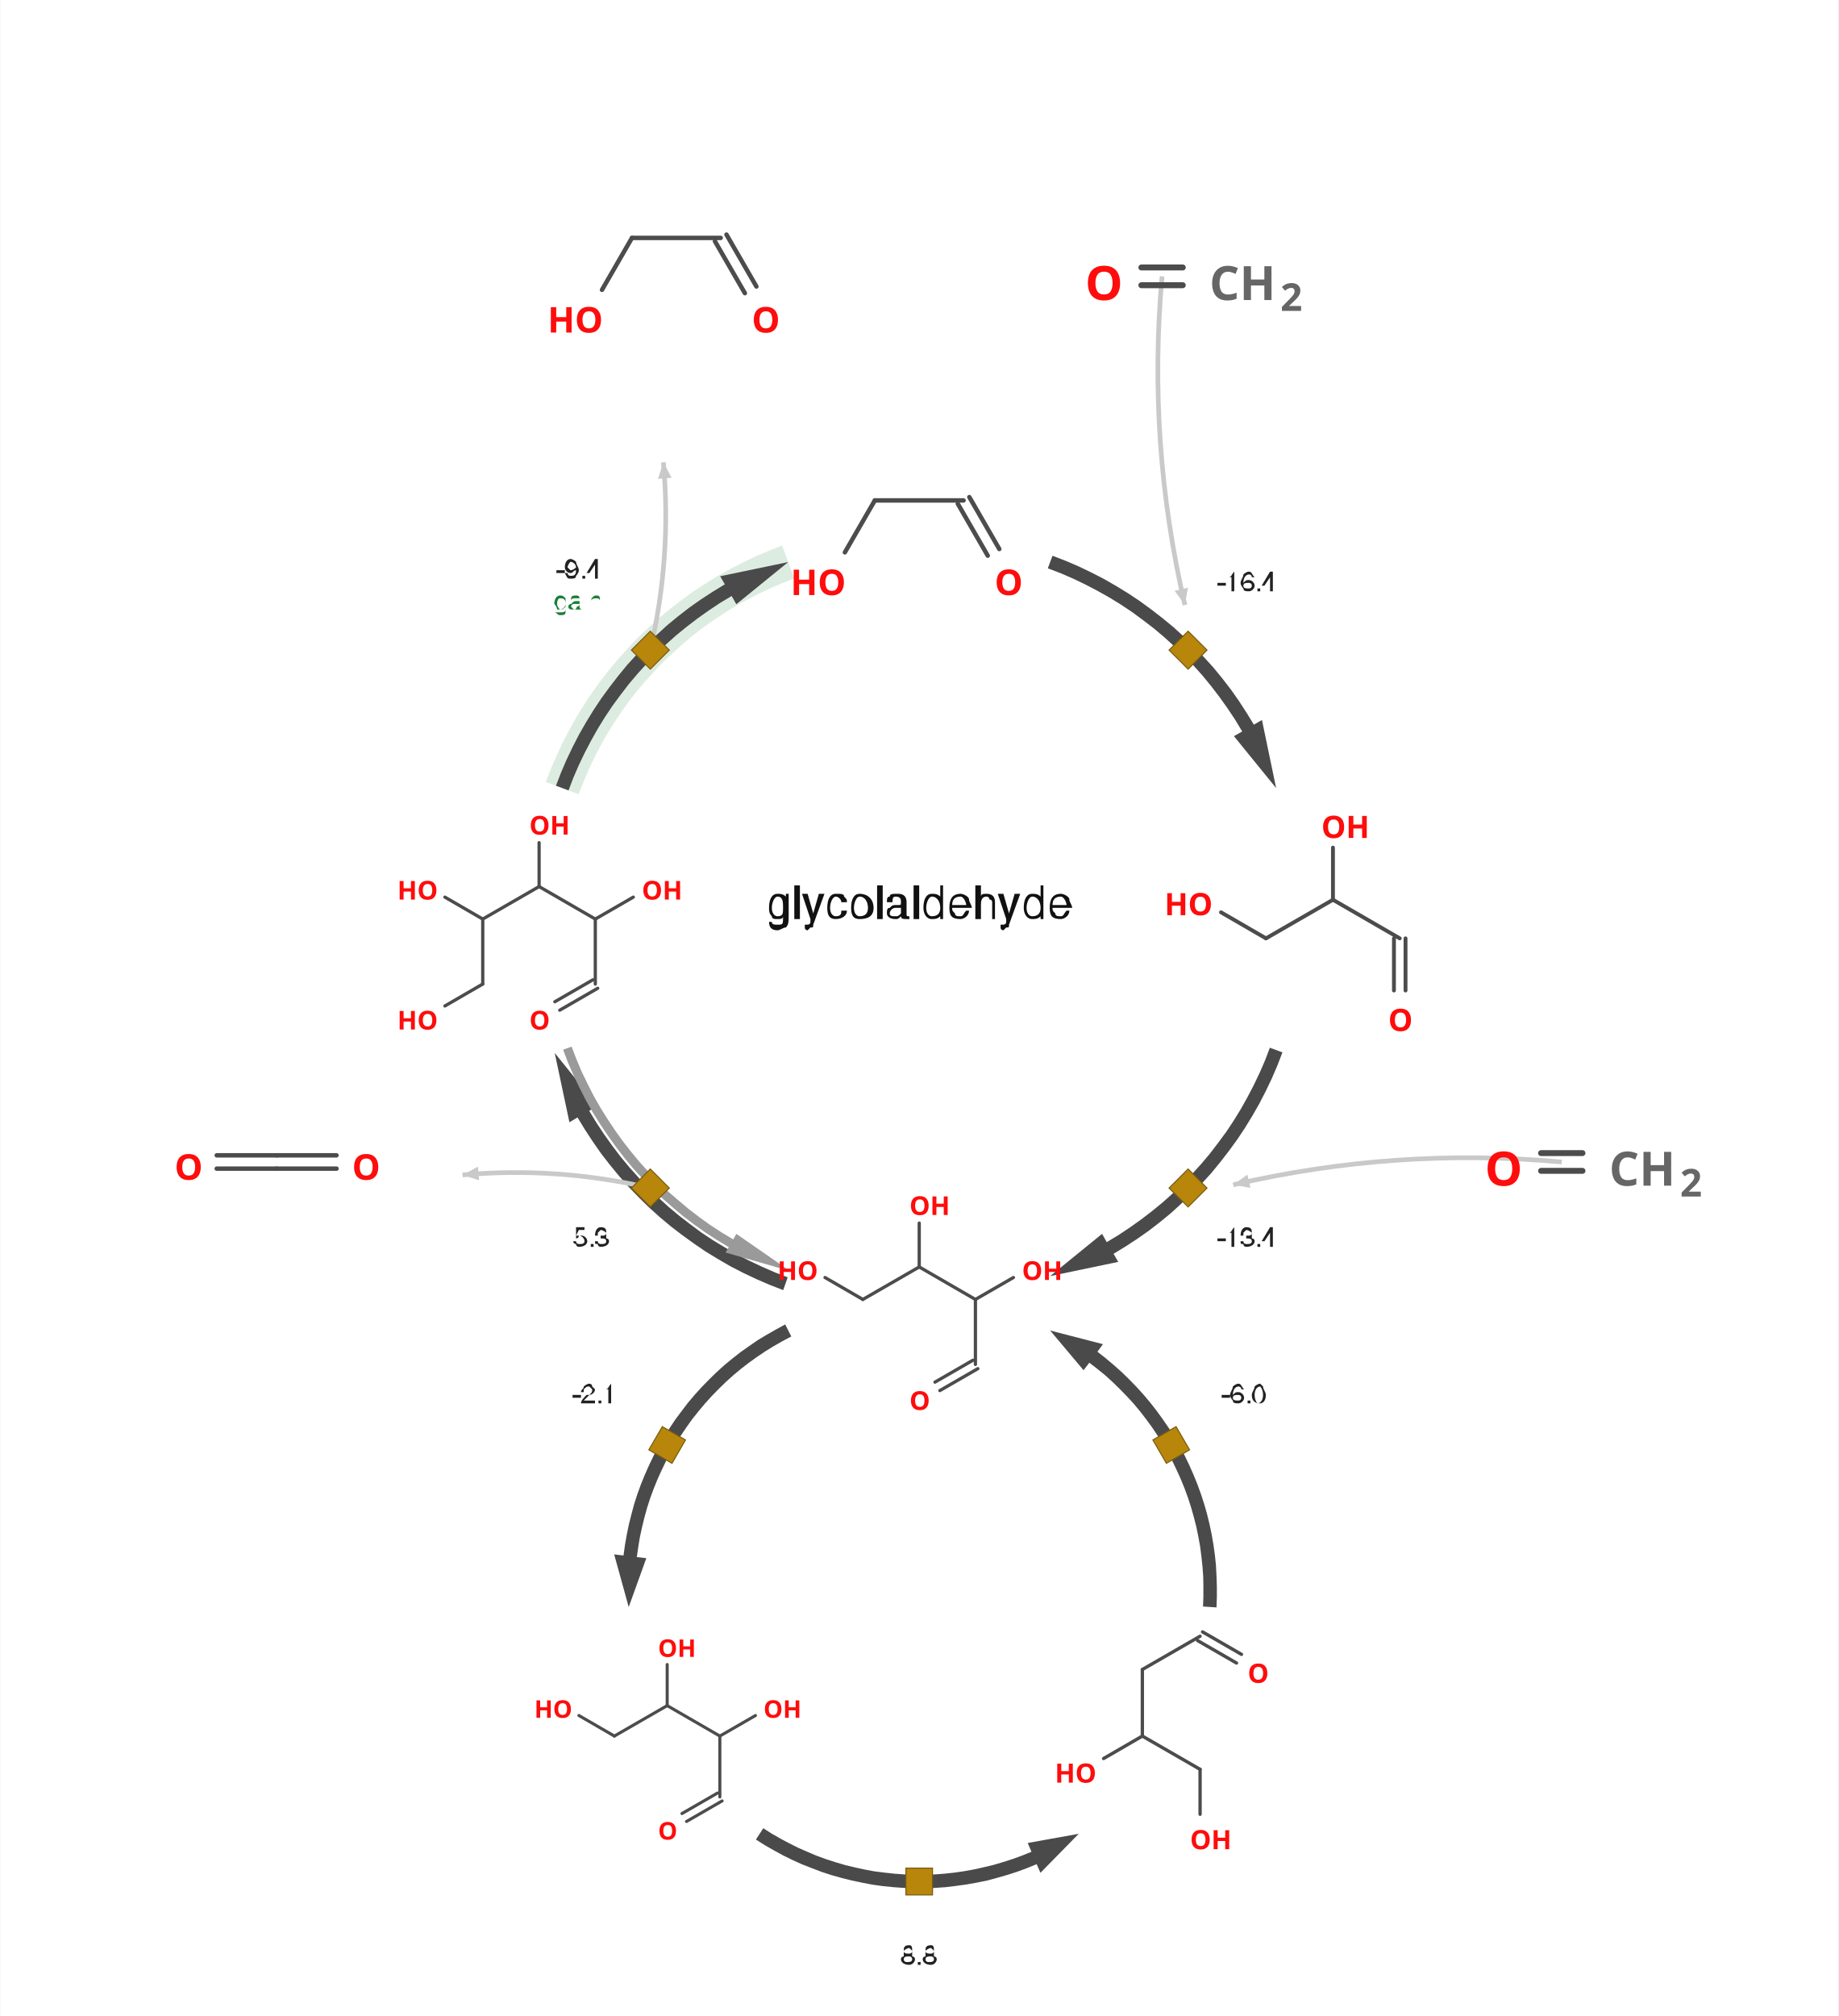
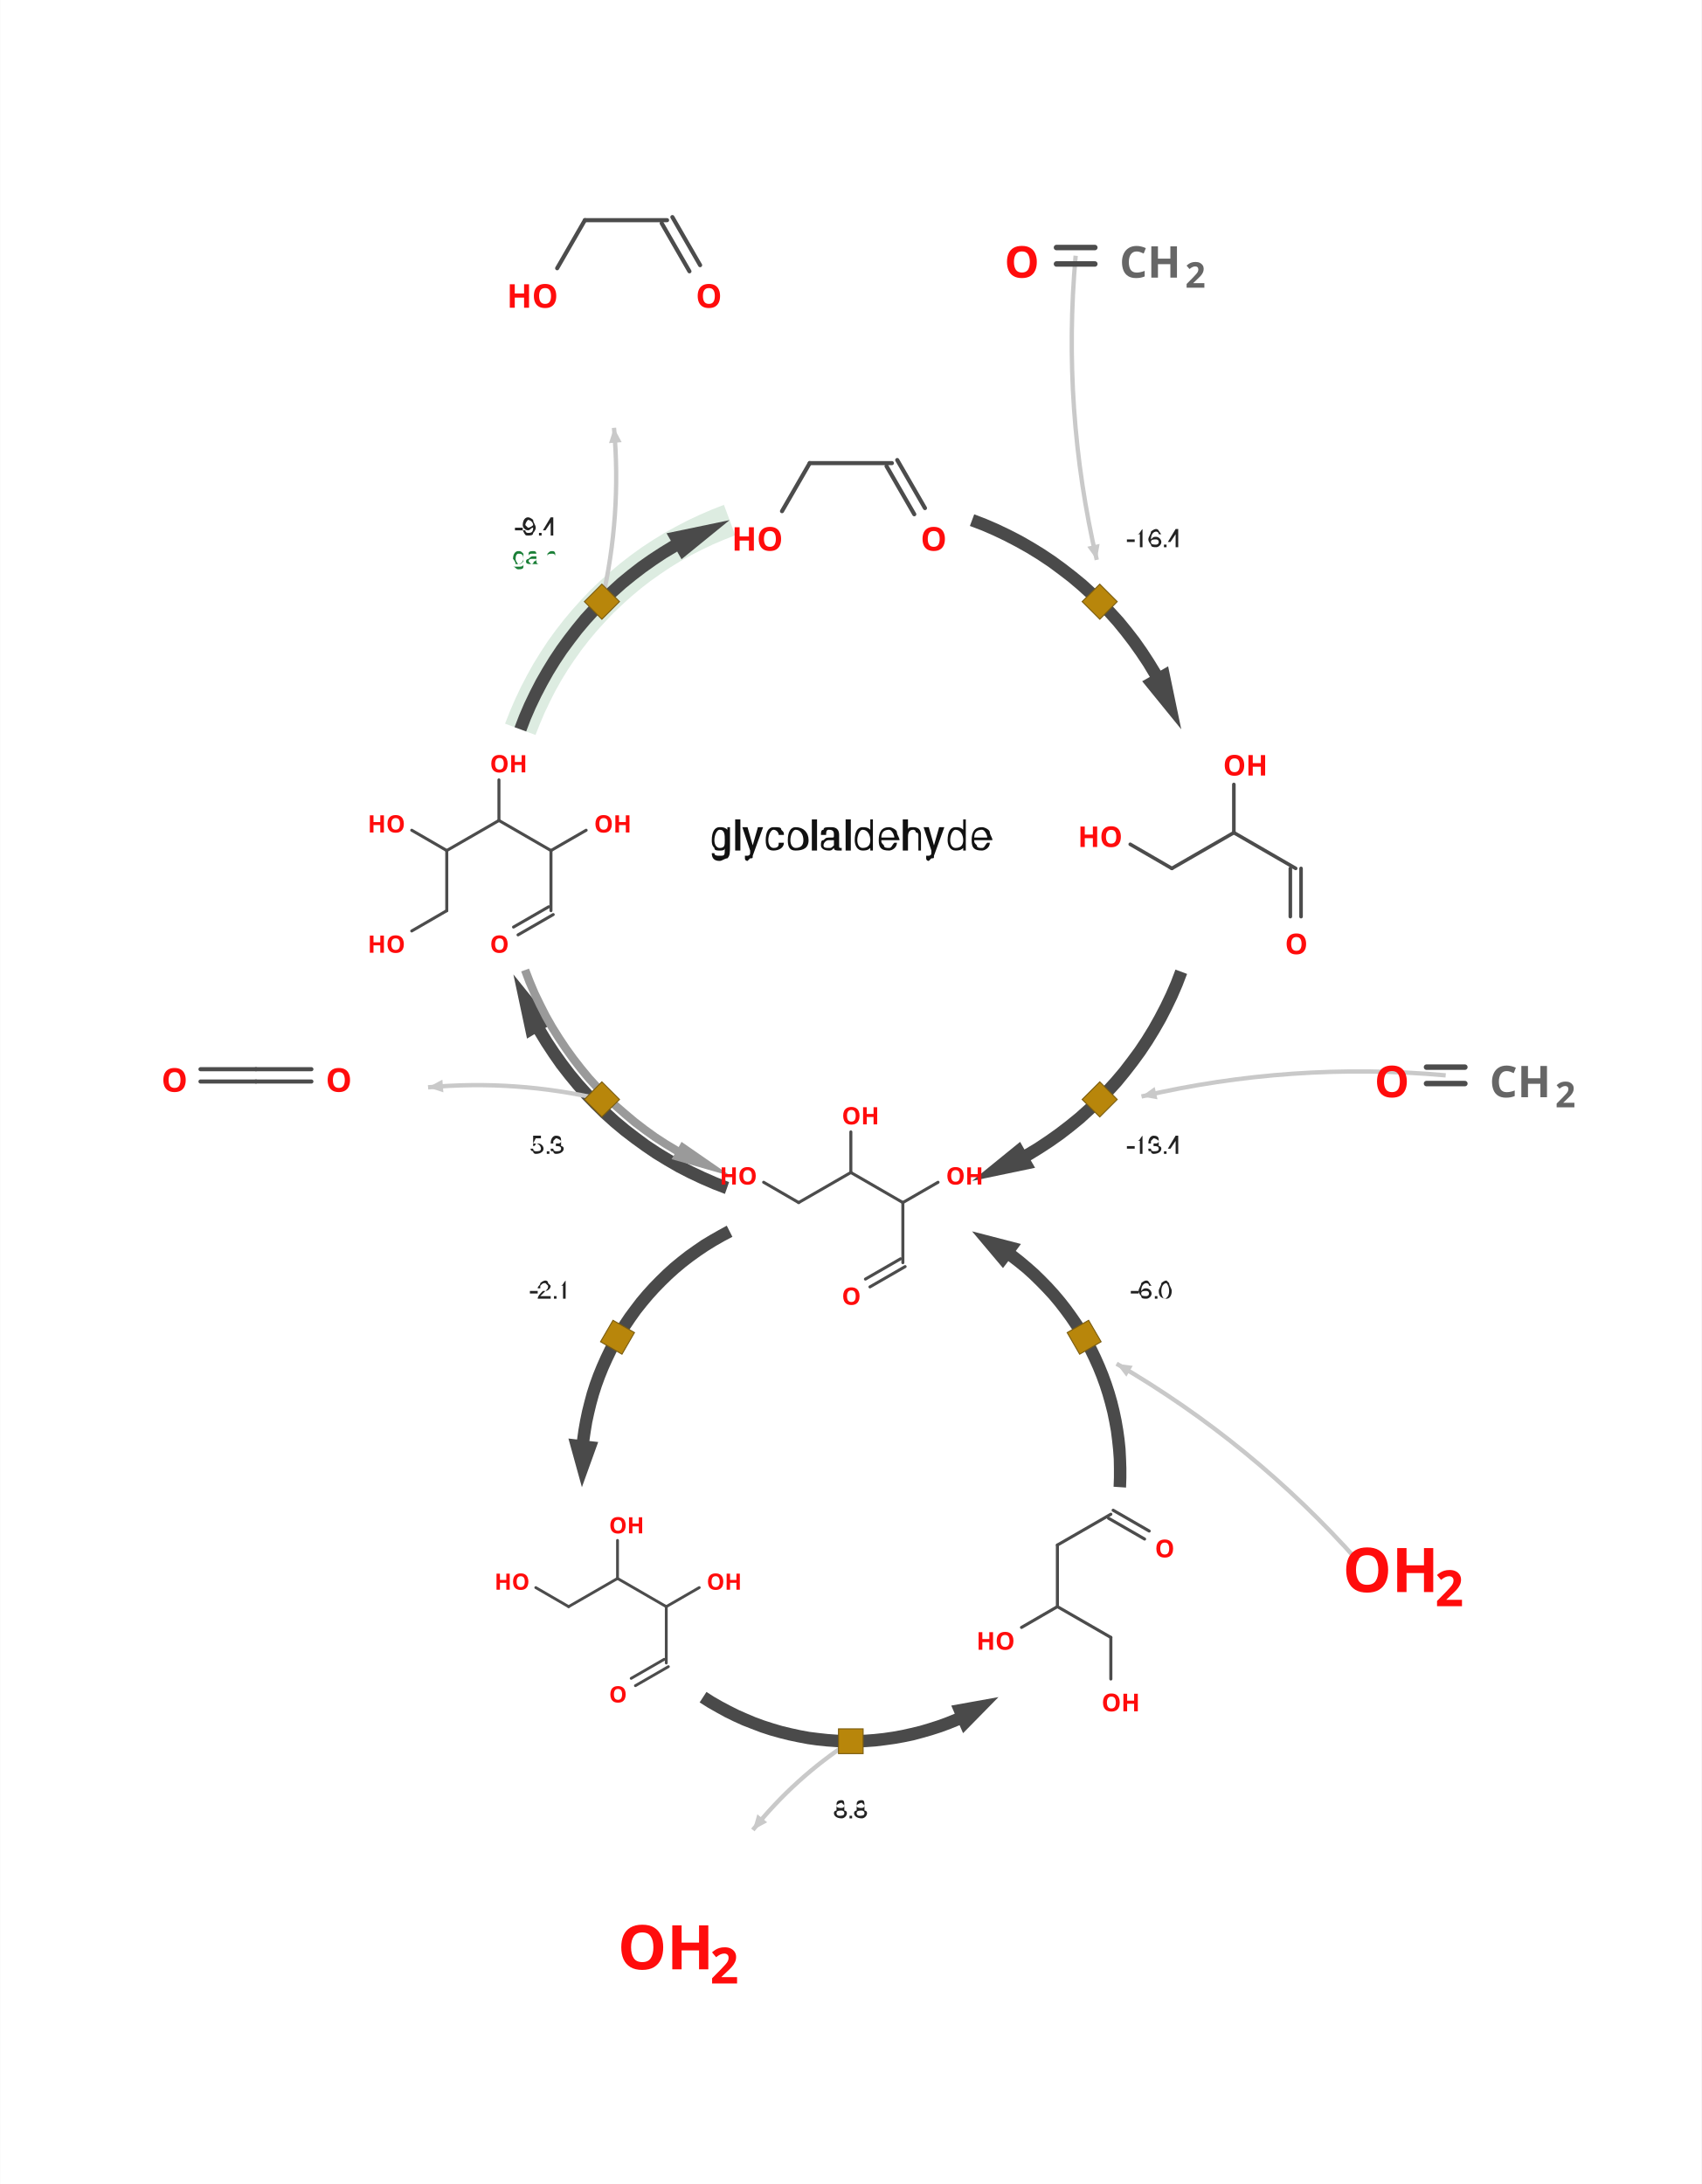
- <svg xmlns="http://www.w3.org/2000/svg" width="1100" height="1206" viewBox="0 0 1100.00 1206.44">
+ <svg xmlns="http://www.w3.org/2000/svg" width="1100" height="1412" viewBox="0 0 1100.00 1412.27">
  <rect width="100%" height="100%" fill="white" />
  <g transform="scale(107.526) translate(5.115,5.115)">
    <path d="M0.742,-2.022 L0.815,-1.994 L0.887,-1.963 L0.958,-1.929 L1.028,-1.893 L1.096,-1.854 L1.163,-1.813 L1.229,-1.769 L1.292,-1.723 L1.354,-1.675 L1.415,-1.625 L1.473,-1.572 L1.529,-1.517 L1.583,-1.46 L1.636,-1.402 L1.686,-1.341 L1.734,-1.279 L1.779,-1.215 L1.822,-1.149 L1.863,-1.082 L1.908,-1.108 L1.987,-0.729 L1.752,-1.018 L1.798,-1.044 L1.759,-1.109 L1.717,-1.172 L1.673,-1.234 L1.627,-1.294 L1.579,-1.353 L1.528,-1.41 L1.476,-1.464 L1.421,-1.517 L1.365,-1.568 L1.307,-1.617 L1.247,-1.663 L1.186,-1.708 L1.123,-1.75 L1.058,-1.79 L0.992,-1.827 L0.925,-1.862 L0.856,-1.895 L0.787,-1.925 L0.716,-1.952 Z" fill="#4a4a4a" opacity="1.0" stroke="none" stroke-width="0" />
    <path d="M2.022,0.742 L1.994,0.815 L1.963,0.887 L1.929,0.958 L1.893,1.028 L1.854,1.096 L1.813,1.163 L1.769,1.229 L1.723,1.292 L1.675,1.354 L1.625,1.415 L1.572,1.473 L1.517,1.529 L1.46,1.583 L1.402,1.636 L1.341,1.686 L1.279,1.734 L1.215,1.779 L1.149,1.822 L1.082,1.863 L1.108,1.908 L0.729,1.987 L1.018,1.752 L1.044,1.798 L1.109,1.759 L1.172,1.717 L1.234,1.673 L1.294,1.627 L1.353,1.579 L1.41,1.528 L1.464,1.476 L1.517,1.421 L1.568,1.365 L1.617,1.307 L1.663,1.247 L1.708,1.186 L1.75,1.123 L1.79,1.058 L1.827,0.992 L1.862,0.925 L1.895,0.856 L1.925,0.787 L1.952,0.716 Z" fill="#4a4a4a" opacity="1.0" stroke="none" stroke-width="0" />
    <path d="M-0.757,2.065 L-0.832,2.036 L-0.906,2.004 L-0.978,1.97 L-1.05,1.933 L-1.119,1.893 L-1.188,1.851 L-1.254,1.806 L-1.319,1.759 L-1.383,1.71 L-1.444,1.659 L-1.504,1.605 L-1.561,1.549 L-1.617,1.491 L-1.67,1.431 L-1.721,1.369 L-1.77,1.306 L-1.816,1.24 L-1.86,1.173 L-1.902,1.104 L-1.947,1.131 L-2.029,0.745 L-1.791,1.04 L-1.837,1.067 L-1.797,1.133 L-1.754,1.198 L-1.709,1.261 L-1.662,1.323 L-1.613,1.382 L-1.561,1.44 L-1.508,1.496 L-1.452,1.55 L-1.395,1.602 L-1.335,1.652 L-1.274,1.699 L-1.212,1.745 L-1.147,1.788 L-1.081,1.828 L-1.014,1.867 L-0.945,1.902 L-0.875,1.935 L-0.804,1.966 L-0.732,1.994 Z" fill="#4a4a4a" opacity="1.0" stroke="none" stroke-width="0" />
    <path d="M-1.982,0.727 L-1.955,0.799 L-1.924,0.87 L-1.891,0.939 L-1.856,1.008 L-1.818,1.075 L-1.777,1.14 L-1.734,1.204 L-1.689,1.267 L-1.642,1.328 L-1.593,1.387 L-1.541,1.444 L-1.487,1.499 L-1.432,1.552 L-1.374,1.603 L-1.315,1.653 L-1.254,1.699 L-1.191,1.744 L-1.126,1.786 L-1.06,1.826 L-1.078,1.856 L-0.719,1.959 L-1.018,1.752 L-1.035,1.783 L-1.1,1.744 L-1.163,1.703 L-1.224,1.659 L-1.284,1.613 L-1.341,1.565 L-1.398,1.516 L-1.452,1.464 L-1.504,1.41 L-1.555,1.354 L-1.603,1.296 L-1.649,1.237 L-1.693,1.176 L-1.735,1.113 L-1.775,1.049 L-1.812,0.984 L-1.846,0.917 L-1.879,0.849 L-1.908,0.78 L-1.935,0.71 Z" fill="#9a9a9a" opacity="1.0" stroke="none" stroke-width="0" />
    <path d="M-2.079,-0.763 L-2.05,-0.837 L-2.018,-0.911 L-1.984,-0.983 L-1.947,-1.054 L-1.908,-1.124 L-1.866,-1.192 L-1.822,-1.259 L-1.775,-1.324 L-1.726,-1.387 L-1.675,-1.448 L-1.621,-1.508 L-1.566,-1.566 L-1.508,-1.621 L-1.448,-1.675 L-1.387,-1.726 L-1.324,-1.775 L-1.259,-1.822 L-1.192,-1.866 L-1.124,-1.908 L-1.054,-1.947 L-0.983,-1.984 L-0.911,-2.018 L-0.837,-2.05 L-0.763,-2.079 L-0.695,-1.896 L-0.763,-1.869 L-0.831,-1.84 L-0.896,-1.809 L-0.961,-1.776 L-1.025,-1.74 L-1.087,-1.702 L-1.148,-1.661 L-1.207,-1.619 L-1.265,-1.574 L-1.321,-1.527 L-1.375,-1.478 L-1.428,-1.428 L-1.478,-1.375 L-1.527,-1.321 L-1.574,-1.265 L-1.619,-1.207 L-1.661,-1.148 L-1.702,-1.087 L-1.74,-1.025 L-1.776,-0.961 L-1.809,-0.896 L-1.84,-0.831 L-1.869,-0.763 L-1.896,-0.695 Z" fill="#1a7f37" opacity="0.15" />
    <path d="M-2.022,-0.742 L-1.994,-0.815 L-1.963,-0.887 L-1.929,-0.958 L-1.893,-1.028 L-1.854,-1.096 L-1.813,-1.163 L-1.769,-1.229 L-1.723,-1.292 L-1.675,-1.354 L-1.625,-1.415 L-1.572,-1.473 L-1.517,-1.529 L-1.46,-1.583 L-1.402,-1.636 L-1.341,-1.686 L-1.279,-1.734 L-1.215,-1.779 L-1.149,-1.822 L-1.082,-1.863 L-1.108,-1.908 L-0.729,-1.987 L-1.018,-1.752 L-1.044,-1.798 L-1.109,-1.759 L-1.172,-1.717 L-1.234,-1.673 L-1.294,-1.627 L-1.353,-1.579 L-1.41,-1.528 L-1.464,-1.476 L-1.517,-1.421 L-1.568,-1.365 L-1.617,-1.307 L-1.663,-1.247 L-1.708,-1.186 L-1.75,-1.123 L-1.79,-1.058 L-1.827,-0.992 L-1.862,-0.925 L-1.895,-0.856 L-1.925,-0.787 L-1.952,-0.716 Z" fill="#4a4a4a" opacity="1.0" stroke="none" stroke-width="0" />
    <path d="M-0.746,2.256 L-0.797,2.284 L-0.848,2.313 L-0.898,2.343 L-0.946,2.376 L-0.994,2.41 L-1.04,2.446 L-1.085,2.483 L-1.128,2.522 L-1.17,2.563 L-1.211,2.605 L-1.25,2.648 L-1.288,2.693 L-1.323,2.739 L-1.358,2.786 L-1.39,2.834 L-1.421,2.884 L-1.45,2.934 L-1.478,2.986 L-1.503,3.038 L-1.527,3.092 L-1.549,3.146 L-1.569,3.201 L-1.587,3.257 L-1.602,3.313 L-1.616,3.369 L-1.628,3.427 L-1.638,3.484 L-1.646,3.542 L-1.698,3.536 L-1.617,3.829 L-1.519,3.557 L-1.572,3.551 L-1.564,3.496 L-1.555,3.441 L-1.543,3.386 L-1.53,3.332 L-1.515,3.278 L-1.498,3.225 L-1.479,3.173 L-1.458,3.121 L-1.435,3.07 L-1.411,3.02 L-1.385,2.971 L-1.357,2.922 L-1.327,2.875 L-1.296,2.829 L-1.264,2.784 L-1.229,2.74 L-1.193,2.697 L-1.156,2.656 L-1.117,2.616 L-1.077,2.577 L-1.036,2.54 L-0.993,2.504 L-0.949,2.47 L-0.903,2.437 L-0.857,2.406 L-0.81,2.377 L-0.761,2.349 L-0.712,2.323 Z" fill="#4a4a4a" opacity="1.0" stroke="none" stroke-width="0" />
    <path d="M-0.909,5.123 L-0.86,5.154 L-0.809,5.183 L-0.758,5.211 L-0.705,5.237 L-0.652,5.261 L-0.598,5.282 L-0.543,5.303 L-0.488,5.321 L-0.431,5.337 L-0.375,5.351 L-0.318,5.363 L-0.26,5.374 L-0.203,5.382 L-0.144,5.388 L-0.086,5.392 L-0.028,5.394 L0.03,5.394 L0.089,5.392 L0.147,5.388 L0.205,5.381 L0.263,5.373 L0.32,5.363 L0.378,5.351 L0.434,5.336 L0.49,5.32 L0.546,5.302 L0.6,5.282 L0.654,5.26 L0.675,5.308 L0.888,5.091 L0.604,5.142 L0.625,5.191 L0.573,5.212 L0.521,5.231 L0.468,5.248 L0.414,5.264 L0.36,5.277 L0.306,5.289 L0.251,5.299 L0.196,5.307 L0.14,5.313 L0.085,5.317 L0.029,5.319 L-0.027,5.319 L-0.082,5.317 L-0.138,5.313 L-0.193,5.307 L-0.249,5.3 L-0.303,5.29 L-0.358,5.278 L-0.412,5.265 L-0.466,5.249 L-0.519,5.232 L-0.571,5.213 L-0.623,5.191 L-0.673,5.169 L-0.723,5.144 L-0.772,5.118 L-0.821,5.09 L-0.868,5.06 Z" fill="#4a4a4a" opacity="1.0" stroke="none" stroke-width="0" />
    <path d="M1.655,3.831 L1.657,3.772 L1.657,3.714 L1.655,3.656 L1.652,3.597 L1.646,3.539 L1.638,3.482 L1.628,3.424 L1.616,3.367 L1.602,3.31 L1.586,3.254 L1.568,3.199 L1.548,3.144 L1.526,3.09 L1.502,3.036 L1.477,2.984 L1.449,2.932 L1.42,2.882 L1.389,2.832 L1.356,2.784 L1.322,2.737 L1.286,2.691 L1.248,2.646 L1.209,2.603 L1.168,2.561 L1.126,2.52 L1.083,2.482 L1.038,2.444 L0.992,2.408 L1.023,2.366 L0.729,2.29 L0.915,2.511 L0.947,2.469 L0.991,2.503 L1.034,2.538 L1.075,2.575 L1.115,2.614 L1.154,2.654 L1.192,2.695 L1.228,2.738 L1.262,2.782 L1.295,2.827 L1.326,2.873 L1.356,2.92 L1.384,2.969 L1.41,3.018 L1.434,3.068 L1.457,3.119 L1.478,3.171 L1.497,3.223 L1.514,3.276 L1.529,3.329 L1.543,3.384 L1.554,3.438 L1.564,3.493 L1.571,3.548 L1.577,3.604 L1.581,3.659 L1.582,3.715 L1.582,3.771 L1.58,3.826 Z" fill="#4a4a4a" opacity="1.0" stroke="none" stroke-width="0" />
    <path d="M1.352,-3.577 Q1.269,-2.652 1.479,-1.748" fill="none" stroke="#c9c9c9" stroke-width="0.026" />
    <path d="M1.479,-1.748 L1.422,-1.827 L1.496,-1.844 Z" fill="#c9c9c9" />
    <svg x="0.364" y="-4.565" width="1.976" height="1.976" viewBox="0 0 100 100" preserveAspectRatio="xMidYMid meet">
      <g transform="translate(0,0)">
        <svg width="100" height="100" x="0" y="0" viewBox="0 0 120 80" font-family="sans-serif" stroke="rgb(76,76,76)" stroke-width="2" stroke-linecap="round">
          <line x1="67.0" y1="43.0" x2="53.0" y2="43.0" opacity="1.0" stroke="rgb(76,76,76)" stroke-width="2.0" />
          <line x1="67.0" y1="37.0" x2="53.0" y2="37.0" opacity="1.0" stroke="rgb(76,76,76)" stroke-width="2.0" />
          <text x="76" y="48" fill="rgb(102,102,102)" stroke-width="0" font-weight="bold" font-size="16">CH</text>
          <text x="100" y="51.68" fill="rgb(102,102,102)" stroke-width="0" font-weight="bold" font-size="13">2</text>
          <text x="34" y="48" fill="rgb(255,12,12)" stroke-width="0" font-weight="bold" font-size="16">O</text>
        </svg>
      </g>
      <text font-size="18" fill="gray" font-family="sans-serif" x="10" y="20" />
    </svg>
    <path d="M3.577,1.352 Q2.652,1.269 1.748,1.479" fill="none" stroke="#c9c9c9" stroke-width="0.026" />
    <path d="M1.748,1.479 L1.827,1.422 L1.844,1.496 Z" fill="#c9c9c9" />
    <svg x="2.589" y="0.364" width="1.976" height="1.976" viewBox="0 0 100 100" preserveAspectRatio="xMidYMid meet">
      <g transform="translate(0,0)">
        <svg width="100" height="100" x="0" y="0" viewBox="0 0 120 80" font-family="sans-serif" stroke="rgb(76,76,76)" stroke-width="2" stroke-linecap="round">
          <line x1="67.0" y1="43.0" x2="53.0" y2="43.0" opacity="1.0" stroke="rgb(76,76,76)" stroke-width="2.0" />
          <line x1="67.0" y1="37.0" x2="53.0" y2="37.0" opacity="1.0" stroke="rgb(76,76,76)" stroke-width="2.0" />
          <text x="76" y="48" fill="rgb(102,102,102)" stroke-width="0" font-weight="bold" font-size="16">CH</text>
          <text x="100" y="51.68" fill="rgb(102,102,102)" stroke-width="0" font-weight="bold" font-size="13">2</text>
          <text x="34" y="48" fill="rgb(255,12,12)" stroke-width="0" font-weight="bold" font-size="16">O</text>
        </svg>
      </g>
      <text font-size="18" fill="gray" font-family="sans-serif" x="10" y="20" />
    </svg>
    <path d="M-1.497,1.497 Q-2.014,1.377 -2.542,1.424" fill="none" stroke="#c9c9c9" stroke-width="0.026" />
    <path d="M-2.542,1.424 L-2.456,1.378 L-2.45,1.454 Z" fill="#c9c9c9" />
    <svg x="-4.565" y="0.364" width="1.976" height="1.976" viewBox="0 0 100 100" preserveAspectRatio="xMidYMid meet">
      <g transform="translate(0,0)">
        <svg width="100" height="100" x="0" y="0" viewBox="0 0 160 80" font-family="sans-serif" stroke="rgb(76,76,76)" stroke-width="2" stroke-linecap="round">
          <line x1="107.0" y1="43.0" x2="80.0" y2="43.0" opacity="1.0" stroke="rgb(76,76,76)" stroke-width="2.0" />
          <line x1="107.0" y1="37.0" x2="80.0" y2="37.0" opacity="1.0" stroke="rgb(76,76,76)" stroke-width="2.0" />
          <line x1="80.0" y1="43.0" x2="53.0" y2="43.0" opacity="1.0" stroke="rgb(76,76,76)" stroke-width="2.0" />
          <line x1="80.0" y1="37.0" x2="53.0" y2="37.0" opacity="1.0" stroke="rgb(76,76,76)" stroke-width="2.0" />
          <text x="114" y="48" fill="rgb(255,12,12)" stroke-width="0" font-weight="bold" font-size="16">O</text>
          <text x="34" y="48" fill="rgb(255,12,12)" stroke-width="0" font-weight="bold" font-size="16">O</text>
        </svg>
      </g>
      <text font-size="18" fill="gray" font-family="sans-serif" x="10" y="20" />
    </svg>
    <path d="M-1.497,-1.497 Q-1.377,-2.014 -1.424,-2.542" fill="none" stroke="#c9c9c9" stroke-width="0.026" />
    <path d="M-1.424,-2.542 L-1.378,-2.456 L-1.454,-2.45 Z" fill="#c9c9c9" />
    <svg x="-2.34" y="-4.565" width="1.976" height="1.976" viewBox="0 0 100 100" preserveAspectRatio="xMidYMid meet">
      <g transform="translate(0,0)">
        <svg width="100" height="100" x="0" y="0" viewBox="0 0 160 114.641" font-family="sans-serif" stroke="rgb(76,76,76)" stroke-width="2" stroke-linecap="round">
          <line x1="110.9" y1="64.9" x2="97.4" y2="41.5" opacity="1.0" stroke="rgb(76,76,76)" stroke-width="2.0" />
          <line x1="116.1" y1="61.9" x2="102.6" y2="38.5" opacity="1.0" stroke="rgb(76,76,76)" stroke-width="2.0" />
          <line x1="100.0" y1="40.0" x2="60.0" y2="40.0" opacity="1.0" stroke="rgb(76,76,76)" stroke-width="2.0" />
          <line x1="60.0" y1="40.0" x2="46.5" y2="63.4" opacity="1.0" stroke="rgb(76,76,76)" stroke-width="2.0" />
          <text x="114" y="82.641" fill="rgb(255,12,12)" stroke-width="0" font-weight="bold" font-size="16">O</text>
          <text x="22" y="82.641" fill="rgb(255,12,12)" stroke-width="0" font-weight="bold" font-size="16">HO</text>
        </svg>
      </g>
      <text font-size="18" fill="gray" font-family="sans-serif" x="10" y="20" />
    </svg>
+     <path d="M-0,5.357 Q-0.337,5.576 -0.589,5.89" fill="none" stroke="#c9c9c9" stroke-width="0.026" />
+     <path d="M-0.589,5.89 L-0.562,5.796 L-0.503,5.844 Z" fill="#c9c9c9" />
+     <svg x="-2.235" y="5.617" width="1.852" height="1.852" viewBox="0 0 100 100" preserveAspectRatio="xMidYMid meet">
+       <g transform="translate(0,0)">
+         <svg width="100" height="100" x="0" y="0" viewBox="0 0 80 80" font-family="sans-serif" stroke="rgb(76,76,76)" stroke-width="2" stroke-linecap="round">
+           <text x="36" y="48" fill="rgb(255,12,12)" stroke-width="0" font-weight="bold" font-size="16">OH</text>
+           <text x="60" y="51.68" fill="rgb(255,12,12)" stroke-width="0" font-weight="bold" font-size="13">2</text>
+         </svg>
+       </g>
+       <text font-size="18" fill="gray" font-family="sans-serif" x="10" y="20" />
+     </svg>
+     <path d="M3.05,4.274 Q2.419,3.564 1.598,3.086" fill="none" stroke="#c9c9c9" stroke-width="0.026" />
+     <path d="M1.598,3.086 L1.695,3.099 L1.657,3.164 Z" fill="#c9c9c9" />
+     <svg x="2.124" y="3.348" width="1.852" height="1.852" viewBox="0 0 100 100" preserveAspectRatio="xMidYMid meet">
+       <g transform="translate(0,0)">
+         <svg width="100" height="100" x="0" y="0" viewBox="0 0 80 80" font-family="sans-serif" stroke="rgb(76,76,76)" stroke-width="2" stroke-linecap="round">
+           <text x="36" y="48" fill="rgb(255,12,12)" stroke-width="0" font-weight="bold" font-size="16">OH</text>
+           <text x="60" y="51.68" fill="rgb(255,12,12)" stroke-width="0" font-weight="bold" font-size="13">2</text>
+         </svg>
+       </g>
+       <text font-size="18" fill="gray" font-family="sans-serif" x="10" y="20" />
+     </svg>
    <svg x="-0.988" y="-3.104" width="1.976" height="1.976" viewBox="0 0 100 100" preserveAspectRatio="xMidYMid meet">
      <g transform="translate(0,0)">
        <svg width="100" height="100" x="0" y="0" viewBox="0 0 160 114.641" font-family="sans-serif" stroke="rgb(76,76,76)" stroke-width="2" stroke-linecap="round">
          <line x1="110.9" y1="64.9" x2="97.4" y2="41.5" opacity="1.0" stroke="rgb(76,76,76)" stroke-width="2.0" />
          <line x1="116.1" y1="61.9" x2="102.6" y2="38.5" opacity="1.0" stroke="rgb(76,76,76)" stroke-width="2.0" />
          <line x1="100.0" y1="40.0" x2="60.0" y2="40.0" opacity="1.0" stroke="rgb(76,76,76)" stroke-width="2.0" />
          <line x1="60.0" y1="40.0" x2="46.5" y2="63.4" opacity="1.0" stroke="rgb(76,76,76)" stroke-width="2.0" />
          <text x="114" y="82.641" fill="rgb(255,12,12)" stroke-width="0" font-weight="bold" font-size="16">O</text>
          <text x="22" y="82.641" fill="rgb(255,12,12)" stroke-width="0" font-weight="bold" font-size="16">HO</text>
        </svg>
      </g>
      <text font-size="18" fill="gray" font-family="sans-serif" x="10" y="20" />
    </svg>
    <path d="M1.602,-1.497 L1.497,-1.602 L1.391,-1.497 L1.497,-1.391 Z" fill="#b8860b" stroke="#7a5c10" stroke-width="0.006" />
    <text x="1.825" y="-1.825" font-family="Helvetica, Arial, sans-serif" font-size="0.145" text-anchor="middle" fill="#222" font-weight="normal">-16.4</text>
    <svg x="1.129" y="-0.988" width="1.976" height="1.976" viewBox="0 0 100 100" preserveAspectRatio="xMidYMid meet">
      <g transform="translate(0,0)">
        <svg width="100" height="100" x="0" y="0" viewBox="0 0 183.923 180" font-family="sans-serif" stroke="rgb(76,76,76)" stroke-width="2" stroke-linecap="round">
          <line x1="140.9" y1="127.0" x2="140.9" y2="100.0" opacity="1.0" stroke="rgb(76,76,76)" stroke-width="2.0" />
          <line x1="146.9" y1="127.0" x2="146.9" y2="100.0" opacity="1.0" stroke="rgb(76,76,76)" stroke-width="2.0" />
          <line x1="143.9" y1="100.0" x2="109.3" y2="80.0" opacity="1.0" stroke="rgb(76,76,76)" stroke-width="2.0" />
          <line x1="109.3" y1="80.0" x2="109.3" y2="53.0" opacity="1.0" stroke="rgb(76,76,76)" stroke-width="2.0" />
          <line x1="109.3" y1="80.0" x2="74.6" y2="100.0" opacity="1.0" stroke="rgb(76,76,76)" stroke-width="2.0" />
          <line x1="74.6" y1="100.0" x2="51.3" y2="86.5" opacity="1.0" stroke="rgb(76,76,76)" stroke-width="2.0" />
          <text x="137.923" y="148" fill="rgb(255,12,12)" stroke-width="0" font-weight="bold" font-size="16">O</text>
          <text x="103.282" y="48" fill="rgb(255,12,12)" stroke-width="0" font-weight="bold" font-size="16">OH</text>
          <text x="22" y="88" fill="rgb(255,12,12)" stroke-width="0" font-weight="bold" font-size="16">HO</text>
        </svg>
      </g>
      <text font-size="18" fill="gray" font-family="sans-serif" x="10" y="20" />
    </svg>
    <path d="M1.497,1.602 L1.602,1.497 L1.497,1.391 L1.391,1.497 Z" fill="#b8860b" stroke="#7a5c10" stroke-width="0.006" />
    <text x="1.825" y="1.825" font-family="Helvetica, Arial, sans-serif" font-size="0.145" text-anchor="middle" fill="#222" font-weight="normal">-13.4</text>
    <svg x="-0.988" y="1.129" width="1.976" height="1.976" viewBox="0 0 100 100" preserveAspectRatio="xMidYMid meet">
      <g transform="translate(0,0)">
        <svg width="100" height="100" x="0" y="0" viewBox="0 0 218.564 200" font-family="sans-serif" stroke="rgb(76,76,76)" stroke-width="2" stroke-linecap="round">
          <line x1="119.0" y1="150.9" x2="142.4" y2="137.4" opacity="1.0" stroke="rgb(76,76,76)" stroke-width="2.0" />
          <line x1="122.0" y1="156.1" x2="145.4" y2="142.6" opacity="1.0" stroke="rgb(76,76,76)" stroke-width="2.0" />
          <line x1="143.9" y1="140.0" x2="143.9" y2="100.0" opacity="1.0" stroke="rgb(76,76,76)" stroke-width="2.0" />
          <line x1="143.9" y1="100.0" x2="167.3" y2="86.5" opacity="1.0" stroke="rgb(76,76,76)" stroke-width="2.0" />
          <line x1="143.9" y1="100.0" x2="109.3" y2="80.0" opacity="1.0" stroke="rgb(76,76,76)" stroke-width="2.0" />
          <line x1="109.3" y1="80.0" x2="109.3" y2="53.0" opacity="1.0" stroke="rgb(76,76,76)" stroke-width="2.0" />
          <line x1="109.3" y1="80.0" x2="74.6" y2="100.0" opacity="1.0" stroke="rgb(76,76,76)" stroke-width="2.0" />
          <line x1="74.6" y1="100.0" x2="51.3" y2="86.5" opacity="1.0" stroke="rgb(76,76,76)" stroke-width="2.0" />
          <text x="103.282" y="168" fill="rgb(255,12,12)" stroke-width="0" font-weight="bold" font-size="16">O</text>
          <text x="172.564" y="88" fill="rgb(255,12,12)" stroke-width="0" font-weight="bold" font-size="16">OH</text>
          <text x="103.282" y="48" fill="rgb(255,12,12)" stroke-width="0" font-weight="bold" font-size="16">OH</text>
          <text x="22" y="88" fill="rgb(255,12,12)" stroke-width="0" font-weight="bold" font-size="16">HO</text>
        </svg>
      </g>
      <text font-size="18" fill="gray" font-family="sans-serif" x="10" y="20" />
    </svg>
    <path d="M-1.602,1.497 L-1.497,1.602 L-1.391,1.497 L-1.497,1.391 Z" fill="#b8860b" stroke="#7a5c10" stroke-width="0.006" />
    <text x="-1.825" y="1.825" font-family="Helvetica, Arial, sans-serif" font-size="0.145" text-anchor="middle" fill="#222" font-weight="normal">5.3</text>
    <svg x="-3.104" y="-0.988" width="1.976" height="1.976" viewBox="0 0 100 100" preserveAspectRatio="xMidYMid meet">
      <g transform="translate(0,0)">
        <svg width="100" height="100" x="0" y="0" viewBox="0 0 218.564 200" font-family="sans-serif" stroke="rgb(76,76,76)" stroke-width="2" stroke-linecap="round">
          <line x1="119.0" y1="150.9" x2="142.4" y2="137.4" opacity="1.0" stroke="rgb(76,76,76)" stroke-width="2.0" />
          <line x1="122.0" y1="156.1" x2="145.4" y2="142.6" opacity="1.0" stroke="rgb(76,76,76)" stroke-width="2.0" />
          <line x1="143.9" y1="140.0" x2="143.9" y2="100.0" opacity="1.0" stroke="rgb(76,76,76)" stroke-width="2.0" />
          <line x1="143.9" y1="100.0" x2="167.3" y2="86.5" opacity="1.0" stroke="rgb(76,76,76)" stroke-width="2.0" />
          <line x1="143.9" y1="100.0" x2="109.3" y2="80.0" opacity="1.0" stroke="rgb(76,76,76)" stroke-width="2.0" />
          <line x1="109.3" y1="80.0" x2="109.3" y2="53.0" opacity="1.0" stroke="rgb(76,76,76)" stroke-width="2.0" />
          <line x1="109.3" y1="80.0" x2="74.6" y2="100.0" opacity="1.0" stroke="rgb(76,76,76)" stroke-width="2.0" />
          <line x1="74.6" y1="100.0" x2="51.3" y2="86.5" opacity="1.0" stroke="rgb(76,76,76)" stroke-width="2.0" />
          <line x1="74.6" y1="100.0" x2="74.6" y2="140.0" opacity="1.0" stroke="rgb(76,76,76)" stroke-width="2.0" />
          <line x1="74.6" y1="140.0" x2="51.3" y2="153.5" opacity="1.0" stroke="rgb(76,76,76)" stroke-width="2.0" />
          <text x="103.282" y="168" fill="rgb(255,12,12)" stroke-width="0" font-weight="bold" font-size="16">O</text>
          <text x="172.564" y="88" fill="rgb(255,12,12)" stroke-width="0" font-weight="bold" font-size="16">OH</text>
          <text x="103.282" y="48" fill="rgb(255,12,12)" stroke-width="0" font-weight="bold" font-size="16">OH</text>
          <text x="22" y="88" fill="rgb(255,12,12)" stroke-width="0" font-weight="bold" font-size="16">HO</text>
          <text x="22" y="168" fill="rgb(255,12,12)" stroke-width="0" font-weight="bold" font-size="16">HO</text>
        </svg>
      </g>
      <text font-size="18" fill="gray" font-family="sans-serif" x="10" y="20" />
    </svg>
    <path d="M-1.497,-1.602 L-1.602,-1.497 L-1.497,-1.391 L-1.391,-1.497 Z" fill="#b8860b" stroke="#7a5c10" stroke-width="0.006" />
    <text x="-1.896" y="-1.896" font-family="Helvetica, Arial, sans-serif" font-size="0.145" text-anchor="middle" fill="#222" font-weight="normal">-9.4</text>
    <text x="-1.896" y="-1.722" font-family="Helvetica, Arial, sans-serif" font-size="0.145" text-anchor="middle" fill="#1a7f37" font-weight="normal">gain</text>
    <path d="M-1.376,3.029 L-1.301,2.899 L-1.43,2.825 L-1.505,2.954 Z" fill="#b8860b" stroke="#7a5c10" stroke-width="0.006" />
    <text x="-1.806" y="2.694" font-family="Helvetica, Arial, sans-serif" font-size="0.145" text-anchor="middle" fill="#222" font-weight="normal">-2.1</text>
    <svg x="-2.329" y="3.621" width="1.852" height="1.852" viewBox="0 0 100 100" preserveAspectRatio="xMidYMid meet">
      <g transform="translate(0,0)">
        <svg width="100" height="100" x="0" y="0" viewBox="0 0 218.564 200" font-family="sans-serif" stroke="rgb(76,76,76)" stroke-width="2" stroke-linecap="round">
          <line x1="119.0" y1="150.9" x2="142.4" y2="137.4" opacity="1.0" stroke="rgb(76,76,76)" stroke-width="2.0" />
          <line x1="122.0" y1="156.1" x2="145.4" y2="142.6" opacity="1.0" stroke="rgb(76,76,76)" stroke-width="2.0" />
          <line x1="143.9" y1="140.0" x2="143.9" y2="100.0" opacity="1.0" stroke="rgb(76,76,76)" stroke-width="2.0" />
          <line x1="143.9" y1="100.0" x2="167.3" y2="86.5" opacity="1.0" stroke="rgb(76,76,76)" stroke-width="2.0" />
          <line x1="143.9" y1="100.0" x2="109.3" y2="80.0" opacity="1.0" stroke="rgb(76,76,76)" stroke-width="2.0" />
          <line x1="109.3" y1="80.0" x2="109.3" y2="53.0" opacity="1.0" stroke="rgb(76,76,76)" stroke-width="2.0" />
          <line x1="109.3" y1="80.0" x2="74.6" y2="100.0" opacity="1.0" stroke="rgb(76,76,76)" stroke-width="2.0" />
          <line x1="74.6" y1="100.0" x2="51.3" y2="86.5" opacity="1.0" stroke="rgb(76,76,76)" stroke-width="2.0" />
          <text x="103.282" y="168" fill="rgb(255,12,12)" stroke-width="0" font-weight="bold" font-size="16">O</text>
          <text x="172.564" y="88" fill="rgb(255,12,12)" stroke-width="0" font-weight="bold" font-size="16">OH</text>
          <text x="103.282" y="48" fill="rgb(255,12,12)" stroke-width="0" font-weight="bold" font-size="16">OH</text>
          <text x="22" y="88" fill="rgb(255,12,12)" stroke-width="0" font-weight="bold" font-size="16">HO</text>
        </svg>
      </g>
      <text font-size="18" fill="gray" font-family="sans-serif" x="10" y="20" />
    </svg>
    <path d="M0.074,5.282 L-0.074,5.282 L-0.074,5.431 L0.074,5.431 Z" fill="#b8860b" stroke="#7a5c10" stroke-width="0.006" />
    <text x="-0" y="5.822" font-family="Helvetica, Arial, sans-serif" font-size="0.145" text-anchor="middle" fill="#222" font-weight="normal">8.8</text>
    <svg x="0.477" y="3.621" width="1.852" height="1.852" viewBox="0 0 100 100" preserveAspectRatio="xMidYMid meet">
      <g transform="translate(0,0)">
        <svg width="100" height="100" x="0" y="0" viewBox="0 0 183.923 200" font-family="sans-serif" stroke="rgb(76,76,76)" stroke-width="2" stroke-linecap="round">
          <line x1="131.2" y1="56.1" x2="107.8" y2="42.6" opacity="1.0" stroke="rgb(76,76,76)" stroke-width="2.0" />
          <line x1="134.2" y1="50.9" x2="110.8" y2="37.4" opacity="1.0" stroke="rgb(76,76,76)" stroke-width="2.0" />
          <line x1="109.3" y1="40.0" x2="74.6" y2="60.0" opacity="1.0" stroke="rgb(76,76,76)" stroke-width="2.0" />
          <line x1="74.6" y1="60.0" x2="74.6" y2="100.0" opacity="1.0" stroke="rgb(76,76,76)" stroke-width="2.0" />
          <line x1="74.6" y1="100.0" x2="51.3" y2="113.5" opacity="1.0" stroke="rgb(76,76,76)" stroke-width="2.0" />
          <line x1="74.6" y1="100.0" x2="109.3" y2="120.0" opacity="1.0" stroke="rgb(76,76,76)" stroke-width="2.0" />
          <line x1="109.3" y1="120.0" x2="109.3" y2="147.0" opacity="1.0" stroke="rgb(76,76,76)" stroke-width="2.0" />
          <text x="137.923" y="68" fill="rgb(255,12,12)" stroke-width="0" font-weight="bold" font-size="16">O</text>
          <text x="22" y="128" fill="rgb(255,12,12)" stroke-width="0" font-weight="bold" font-size="16">HO</text>
          <text x="103.282" y="168" fill="rgb(255,12,12)" stroke-width="0" font-weight="bold" font-size="16">OH</text>
        </svg>
      </g>
      <text font-size="18" fill="gray" font-family="sans-serif" x="10" y="20" />
    </svg>
    <path d="M1.301,2.899 L1.376,3.029 L1.505,2.954 L1.43,2.825 Z" fill="#b8860b" stroke="#7a5c10" stroke-width="0.006" />
    <text x="1.806" y="2.694" font-family="Helvetica, Arial, sans-serif" font-size="0.145" text-anchor="middle" fill="#222" font-weight="normal">-6.0</text>
    <text x="0" y="-0" font-family="Helvetica, Arial, sans-serif" font-size="0.26" text-anchor="middle" fill="#111" font-weight="normal">glycolaldehyde</text>
  </g>
</svg>
